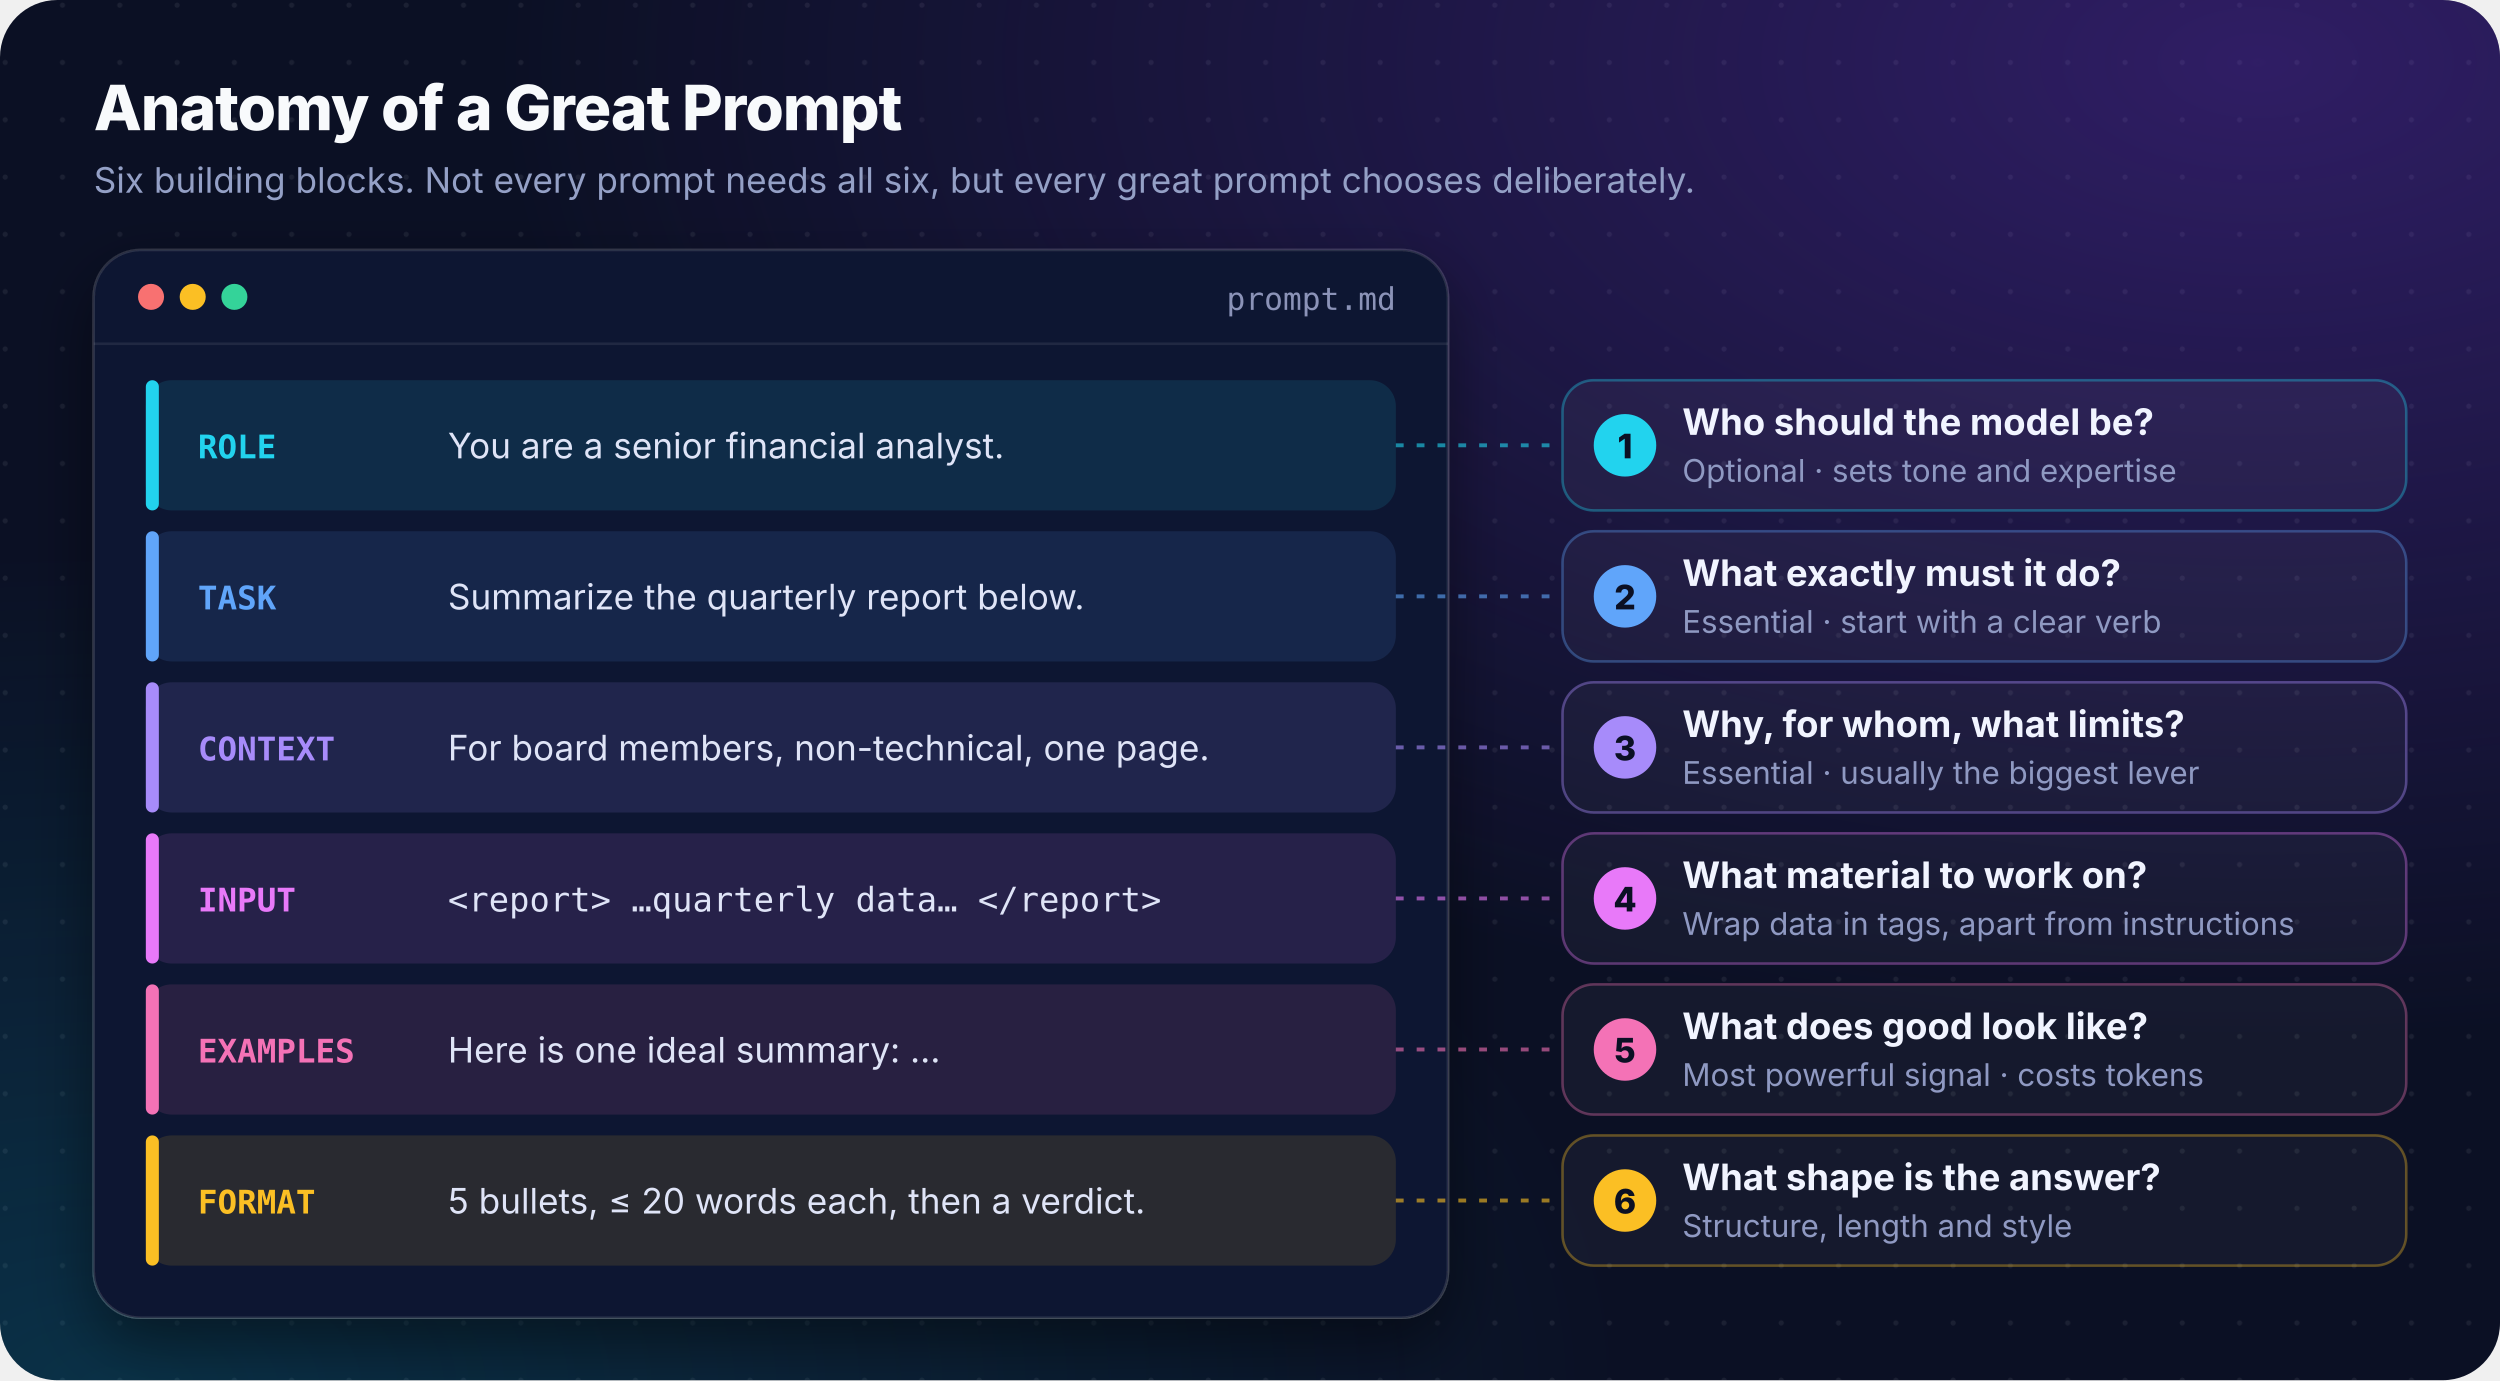
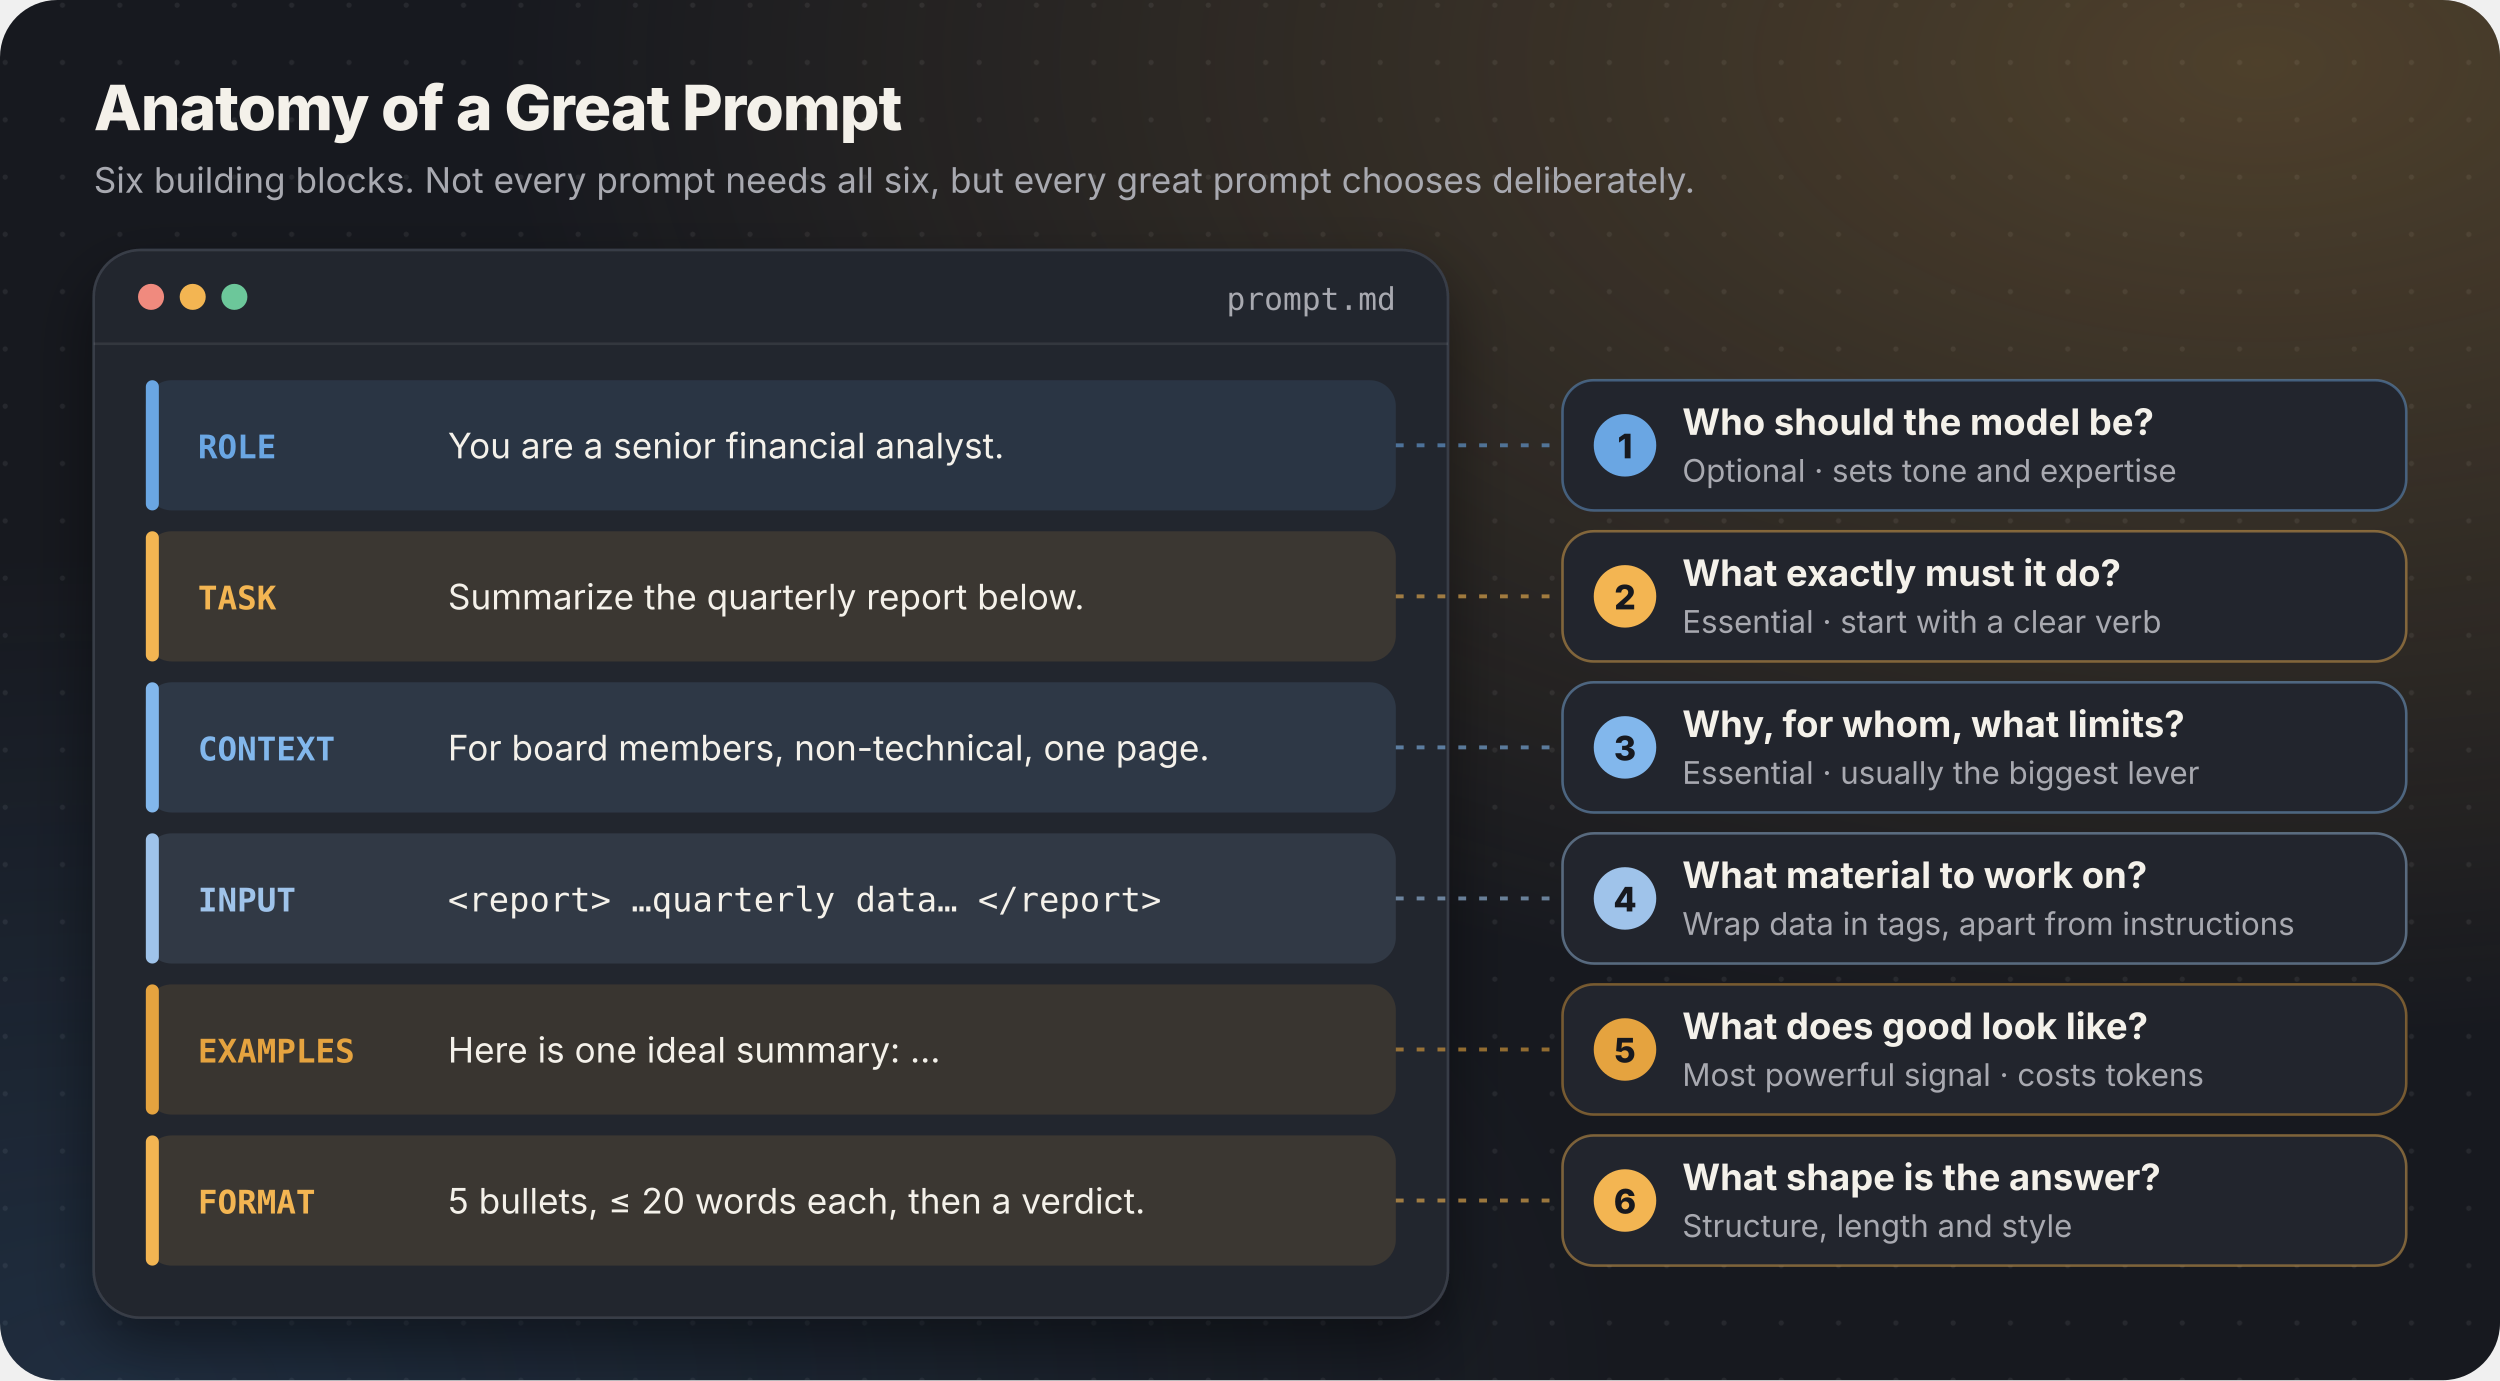
<svg xmlns="http://www.w3.org/2000/svg" viewBox="0 0 960 530" font-family="Inter, -apple-system, 'Segoe UI', Helvetica, Arial, sans-serif">
  <defs>
    <pattern id="dots" width="22" height="22" patternUnits="userSpaceOnUse">
      <circle cx="2" cy="2" r="1" fill="#fff" fill-opacity=".07" />
    </pattern>
    <radialGradient id="g1" cx=".9" cy=".05" r=".7">
-       <stop offset="0" stop-color="#7c3aed" stop-opacity=".32" />
-       <stop offset="1" stop-color="#7c3aed" stop-opacity="0" />
+       <stop offset="0" stop-color="#F3B552" stop-opacity=".25" />
+       <stop offset="1" stop-color="#F3B552" stop-opacity="0" />
    </radialGradient>
    <radialGradient id="g2" cx=".05" cy="1" r=".6">
-       <stop offset="0" stop-color="#06b6d4" stop-opacity=".2" />
-       <stop offset="1" stop-color="#06b6d4" stop-opacity="0" />
+       <stop offset="0" stop-color="#407EBF" stop-opacity=".2" />
+       <stop offset="1" stop-color="#407EBF" stop-opacity="0" />
    </radialGradient>
    <filter id="sh" x="-10%" y="-10%" width="120%" height="130%">
      <feDropShadow dx="0" dy="10" stdDeviation="12" flood-color="#000" flood-opacity=".45" />
    </filter>
  </defs>
-   <rect width="960" height="530" rx="22" fill="#0b1024" />
+   <rect width="960" height="530" rx="22" fill="#17191F" />
  <rect width="960" height="530" rx="22" fill="url(#dots)" />
  <rect width="960" height="530" rx="22" fill="url(#g1)" />
  <rect width="960" height="530" rx="22" fill="url(#g2)" />
-   <text x="36" y="50" fill="#f8fafc" font-size="24" font-weight="800" letter-spacing="-.4">Anatomy of a Great Prompt</text>
-   <text x="36" y="74" fill="#94a0c6" font-size="13.5">Six building blocks. Not every prompt needs all six, but every great prompt chooses deliberately.</text>
+   <text x="36" y="50" fill="#F4F1EA" font-size="24" font-weight="800" letter-spacing="-.4">Anatomy of a Great Prompt</text>
+   <text x="36" y="74" fill="#A8A9B0" font-size="13.5">Six building blocks. Not every prompt needs all six, but every great prompt chooses deliberately.</text>
  <g filter="url(#sh)">
-     <rect x="36" y="96" width="520" height="410" rx="18" fill="#0e1530" stroke="#ffffff" stroke-opacity=".12" />
+     <rect x="36" y="96" width="520" height="410" rx="18" fill="#22252D" stroke="#393D47" />
  </g>
  <path d="M36 132h520" stroke="#fff" stroke-opacity=".08" />
-   <circle cx="58" cy="114" r="5" fill="#f87171" />
-   <circle cx="74" cy="114" r="5" fill="#fbbf24" />
-   <circle cx="90" cy="114" r="5" fill="#34d399" />
-   <text x="536" y="119" fill="#8b93b8" font-size="12" text-anchor="end" font-family="'JetBrains Mono', Menlo, monospace">prompt.md</text>
+   <circle cx="58" cy="114" r="5" fill="#F08A7E" />
+   <circle cx="74" cy="114" r="5" fill="#F3B552" />
+   <circle cx="90" cy="114" r="5" fill="#6CC79A" />
+   <text x="536" y="119" fill="#A8A9B0" font-size="12" text-anchor="end" font-family="'JetBrains Mono', Menlo, monospace">prompt.md</text>
  <g font-size="13.5">
-     <rect x="56" y="146" width="480" height="50" rx="10" fill="#22d3ee" fill-opacity=".12" />
-     <rect x="56" y="146" width="5" height="50" rx="2.5" fill="#22d3ee" />
-     <text x="76" y="176" fill="#22d3ee" font-weight="800" font-family="'JetBrains Mono', Menlo, monospace" font-size="12.5">ROLE</text>
-     <text x="172" y="176" fill="#dfe4f7">You are a senior financial analyst.</text>
-     <rect x="56" y="204" width="480" height="50" rx="10" fill="#60a5fa" fill-opacity=".12" />
-     <rect x="56" y="204" width="5" height="50" rx="2.5" fill="#60a5fa" />
-     <text x="76" y="234" fill="#60a5fa" font-weight="800" font-family="'JetBrains Mono', Menlo, monospace" font-size="12.5">TASK</text>
-     <text x="172" y="234" fill="#dfe4f7">Summarize the quarterly report below.</text>
-     <rect x="56" y="262" width="480" height="50" rx="10" fill="#a78bfa" fill-opacity=".13" />
-     <rect x="56" y="262" width="5" height="50" rx="2.5" fill="#a78bfa" />
-     <text x="76" y="292" fill="#a78bfa" font-weight="800" font-family="'JetBrains Mono', Menlo, monospace" font-size="12.5">CONTEXT</text>
-     <text x="172" y="292" fill="#dfe4f7">For board members, non-technical, one page.</text>
-     <rect x="56" y="320" width="480" height="50" rx="10" fill="#e879f9" fill-opacity=".12" />
-     <rect x="56" y="320" width="5" height="50" rx="2.5" fill="#e879f9" />
-     <text x="76" y="350" fill="#e879f9" font-weight="800" font-family="'JetBrains Mono', Menlo, monospace" font-size="12.5">INPUT</text>
-     <text x="172" y="350" fill="#dfe4f7" font-family="'JetBrains Mono', Menlo, monospace" font-size="13">&lt;report&gt; …quarterly data… &lt;/report&gt;</text>
-     <rect x="56" y="378" width="480" height="50" rx="10" fill="#f472b6" fill-opacity=".12" />
-     <rect x="56" y="378" width="5" height="50" rx="2.5" fill="#f472b6" />
-     <text x="76" y="408" fill="#f472b6" font-weight="800" font-family="'JetBrains Mono', Menlo, monospace" font-size="12.5">EXAMPLES</text>
-     <text x="172" y="408" fill="#dfe4f7">Here is one ideal summary: …</text>
-     <rect x="56" y="436" width="480" height="50" rx="10" fill="#fbbf24" fill-opacity=".12" />
-     <rect x="56" y="436" width="5" height="50" rx="2.5" fill="#fbbf24" />
-     <text x="76" y="466" fill="#fbbf24" font-weight="800" font-family="'JetBrains Mono', Menlo, monospace" font-size="12.5">FORMAT</text>
-     <text x="172" y="466" fill="#dfe4f7">5 bullets, ≤ 20 words each, then a verdict.</text>
+     <rect x="56" y="146" width="480" height="50" rx="10" fill="#6AA6E3" fill-opacity=".12" />
+     <rect x="56" y="146" width="5" height="50" rx="2.5" fill="#6AA6E3" />
+     <text x="76" y="176" fill="#6AA6E3" font-weight="800" font-family="'JetBrains Mono', Menlo, monospace" font-size="12.5">ROLE</text>
+     <text x="172" y="176" fill="#F4F1EA">You are a senior financial analyst.</text>
+     <rect x="56" y="204" width="480" height="50" rx="10" fill="#F3B552" fill-opacity=".12" />
+     <rect x="56" y="204" width="5" height="50" rx="2.5" fill="#F3B552" />
+     <text x="76" y="234" fill="#F3B552" font-weight="800" font-family="'JetBrains Mono', Menlo, monospace" font-size="12.5">TASK</text>
+     <text x="172" y="234" fill="#F4F1EA">Summarize the quarterly report below.</text>
+     <rect x="56" y="262" width="480" height="50" rx="10" fill="#82B7EC" fill-opacity=".13" />
+     <rect x="56" y="262" width="5" height="50" rx="2.5" fill="#82B7EC" />
+     <text x="76" y="292" fill="#82B7EC" font-weight="800" font-family="'JetBrains Mono', Menlo, monospace" font-size="12.5">CONTEXT</text>
+     <text x="172" y="292" fill="#F4F1EA">For board members, non-technical, one page.</text>
+     <rect x="56" y="320" width="480" height="50" rx="10" fill="#9FC3EA" fill-opacity=".12" />
+     <rect x="56" y="320" width="5" height="50" rx="2.5" fill="#9FC3EA" />
+     <text x="76" y="350" fill="#9FC3EA" font-weight="800" font-family="'JetBrains Mono', Menlo, monospace" font-size="12.5">INPUT</text>
+     <text x="172" y="350" fill="#F4F1EA" font-family="'JetBrains Mono', Menlo, monospace" font-size="13">&lt;report&gt; …quarterly data… &lt;/report&gt;</text>
+     <rect x="56" y="378" width="480" height="50" rx="10" fill="#E5A33F" fill-opacity=".12" />
+     <rect x="56" y="378" width="5" height="50" rx="2.5" fill="#E5A33F" />
+     <text x="76" y="408" fill="#E5A33F" font-weight="800" font-family="'JetBrains Mono', Menlo, monospace" font-size="12.5">EXAMPLES</text>
+     <text x="172" y="408" fill="#F4F1EA">Here is one ideal summary: …</text>
+     <rect x="56" y="436" width="480" height="50" rx="10" fill="#F3B552" fill-opacity=".12" />
+     <rect x="56" y="436" width="5" height="50" rx="2.5" fill="#F3B552" />
+     <text x="76" y="466" fill="#F3B552" font-weight="800" font-family="'JetBrains Mono', Menlo, monospace" font-size="12.5">FORMAT</text>
+     <text x="172" y="466" fill="#F4F1EA">5 bullets, ≤ 20 words each, then a verdict.</text>
  </g>
  <g stroke-width="1.5" stroke-dasharray="3 5" fill="none" stroke-opacity=".6">
-     <path d="M536 171h64" stroke="#22d3ee" />
-     <path d="M536 229h64" stroke="#60a5fa" />
-     <path d="M536 287h64" stroke="#a78bfa" />
-     <path d="M536 345h64" stroke="#e879f9" />
-     <path d="M536 403h64" stroke="#f472b6" />
-     <path d="M536 461h64" stroke="#fbbf24" />
+     <path d="M536 171h64" stroke="#6AA6E3" />
+     <path d="M536 229h64" stroke="#F3B552" />
+     <path d="M536 287h64" stroke="#82B7EC" />
+     <path d="M536 345h64" stroke="#9FC3EA" />
+     <path d="M536 403h64" stroke="#E5A33F" />
+     <path d="M536 461h64" stroke="#F3B552" />
  </g>
  <g>
-     <rect x="600" y="146" width="324" height="50" rx="12" fill="#fff" fill-opacity=".04" stroke="#22d3ee" stroke-opacity=".35" />
-     <circle cx="624" cy="171" r="12" fill="#22d3ee" />
-     <text x="624" y="176" fill="#0b1024" font-size="13" font-weight="800" text-anchor="middle">1</text>
-     <text x="646" y="167" fill="#f1f4ff" font-size="14" font-weight="700">Who should the model be?</text>
-     <text x="646" y="185" fill="#8f99c2" font-size="12">Optional · sets tone and expertise</text>
-     <rect x="600" y="204" width="324" height="50" rx="12" fill="#fff" fill-opacity=".04" stroke="#60a5fa" stroke-opacity=".35" />
-     <circle cx="624" cy="229" r="12" fill="#60a5fa" />
-     <text x="624" y="234" fill="#0b1024" font-size="13" font-weight="800" text-anchor="middle">2</text>
-     <text x="646" y="225" fill="#f1f4ff" font-size="14" font-weight="700">What exactly must it do?</text>
-     <text x="646" y="243" fill="#8f99c2" font-size="12">Essential · start with a clear verb</text>
-     <rect x="600" y="262" width="324" height="50" rx="12" fill="#fff" fill-opacity=".04" stroke="#a78bfa" stroke-opacity=".4" />
-     <circle cx="624" cy="287" r="12" fill="#a78bfa" />
-     <text x="624" y="292" fill="#0b1024" font-size="13" font-weight="800" text-anchor="middle">3</text>
-     <text x="646" y="283" fill="#f1f4ff" font-size="14" font-weight="700">Why, for whom, what limits?</text>
-     <text x="646" y="301" fill="#8f99c2" font-size="12">Essential · usually the biggest lever</text>
-     <rect x="600" y="320" width="324" height="50" rx="12" fill="#fff" fill-opacity=".04" stroke="#e879f9" stroke-opacity=".35" />
-     <circle cx="624" cy="345" r="12" fill="#e879f9" />
-     <text x="624" y="350" fill="#0b1024" font-size="13" font-weight="800" text-anchor="middle">4</text>
-     <text x="646" y="341" fill="#f1f4ff" font-size="14" font-weight="700">What material to work on?</text>
-     <text x="646" y="359" fill="#8f99c2" font-size="12">Wrap data in tags, apart from instructions</text>
-     <rect x="600" y="378" width="324" height="50" rx="12" fill="#fff" fill-opacity=".04" stroke="#f472b6" stroke-opacity=".35" />
-     <circle cx="624" cy="403" r="12" fill="#f472b6" />
-     <text x="624" y="408" fill="#0b1024" font-size="13" font-weight="800" text-anchor="middle">5</text>
-     <text x="646" y="399" fill="#f1f4ff" font-size="14" font-weight="700">What does good look like?</text>
-     <text x="646" y="417" fill="#8f99c2" font-size="12">Most powerful signal · costs tokens</text>
-     <rect x="600" y="436" width="324" height="50" rx="12" fill="#fff" fill-opacity=".04" stroke="#fbbf24" stroke-opacity=".35" />
-     <circle cx="624" cy="461" r="12" fill="#fbbf24" />
-     <text x="624" y="466" fill="#0b1024" font-size="13" font-weight="800" text-anchor="middle">6</text>
-     <text x="646" y="457" fill="#f1f4ff" font-size="14" font-weight="700">What shape is the answer?</text>
-     <text x="646" y="475" fill="#8f99c2" font-size="12">Structure, length and style</text>
+     <rect x="600" y="146" width="324" height="50" rx="12" fill="#22252D" stroke="#6AA6E3" stroke-opacity=".45" />
+     <circle cx="624" cy="171" r="12" fill="#6AA6E3" />
+     <text x="624" y="176" fill="#17191F" font-size="13" font-weight="800" text-anchor="middle">1</text>
+     <text x="646" y="167" fill="#F4F1EA" font-size="14" font-weight="700">Who should the model be?</text>
+     <text x="646" y="185" fill="#A8A9B0" font-size="12">Optional · sets tone and expertise</text>
+     <rect x="600" y="204" width="324" height="50" rx="12" fill="#22252D" stroke="#F3B552" stroke-opacity=".45" />
+     <circle cx="624" cy="229" r="12" fill="#F3B552" />
+     <text x="624" y="234" fill="#17191F" font-size="13" font-weight="800" text-anchor="middle">2</text>
+     <text x="646" y="225" fill="#F4F1EA" font-size="14" font-weight="700">What exactly must it do?</text>
+     <text x="646" y="243" fill="#A8A9B0" font-size="12">Essential · start with a clear verb</text>
+     <rect x="600" y="262" width="324" height="50" rx="12" fill="#22252D" stroke="#82B7EC" stroke-opacity=".45" />
+     <circle cx="624" cy="287" r="12" fill="#82B7EC" />
+     <text x="624" y="292" fill="#17191F" font-size="13" font-weight="800" text-anchor="middle">3</text>
+     <text x="646" y="283" fill="#F4F1EA" font-size="14" font-weight="700">Why, for whom, what limits?</text>
+     <text x="646" y="301" fill="#A8A9B0" font-size="12">Essential · usually the biggest lever</text>
+     <rect x="600" y="320" width="324" height="50" rx="12" fill="#22252D" stroke="#9FC3EA" stroke-opacity=".45" />
+     <circle cx="624" cy="345" r="12" fill="#9FC3EA" />
+     <text x="624" y="350" fill="#17191F" font-size="13" font-weight="800" text-anchor="middle">4</text>
+     <text x="646" y="341" fill="#F4F1EA" font-size="14" font-weight="700">What material to work on?</text>
+     <text x="646" y="359" fill="#A8A9B0" font-size="12">Wrap data in tags, apart from instructions</text>
+     <rect x="600" y="378" width="324" height="50" rx="12" fill="#22252D" stroke="#E5A33F" stroke-opacity=".45" />
+     <circle cx="624" cy="403" r="12" fill="#E5A33F" />
+     <text x="624" y="408" fill="#17191F" font-size="13" font-weight="800" text-anchor="middle">5</text>
+     <text x="646" y="399" fill="#F4F1EA" font-size="14" font-weight="700">What does good look like?</text>
+     <text x="646" y="417" fill="#A8A9B0" font-size="12">Most powerful signal · costs tokens</text>
+     <rect x="600" y="436" width="324" height="50" rx="12" fill="#22252D" stroke="#F3B552" stroke-opacity=".45" />
+     <circle cx="624" cy="461" r="12" fill="#F3B552" />
+     <text x="624" y="466" fill="#17191F" font-size="13" font-weight="800" text-anchor="middle">6</text>
+     <text x="646" y="457" fill="#F4F1EA" font-size="14" font-weight="700">What shape is the answer?</text>
+     <text x="646" y="475" fill="#A8A9B0" font-size="12">Structure, length and style</text>
  </g>
</svg>
